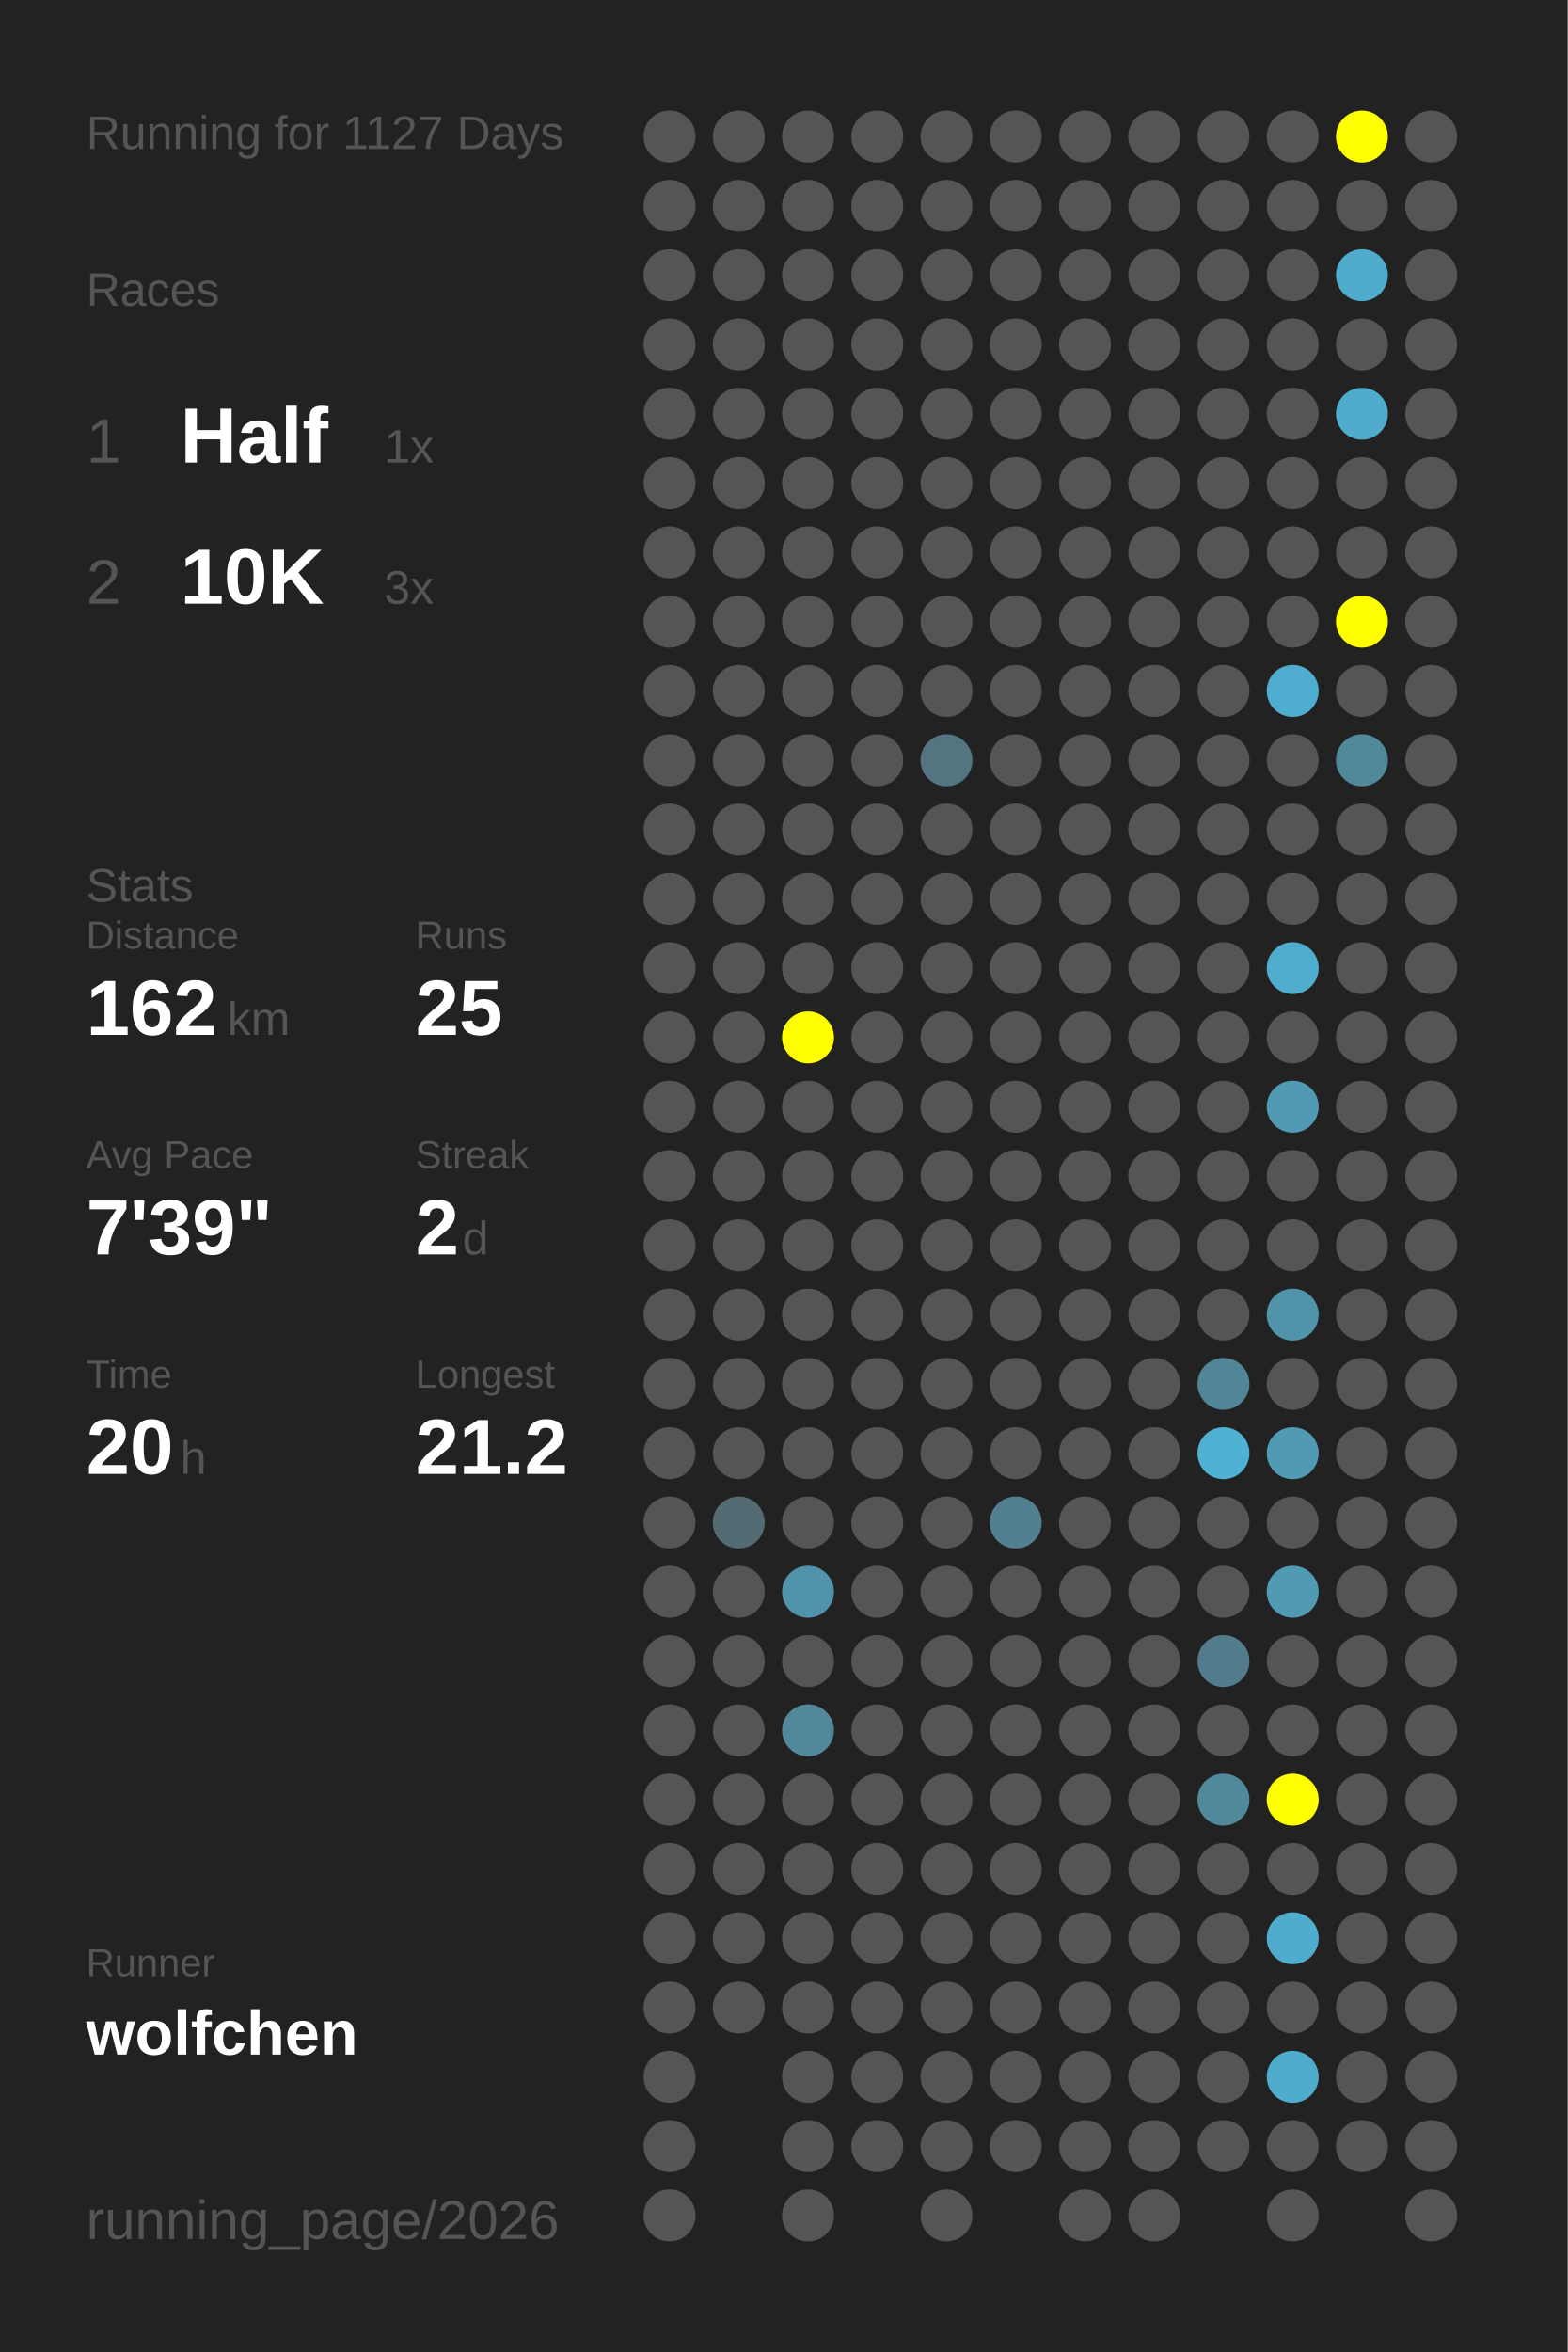
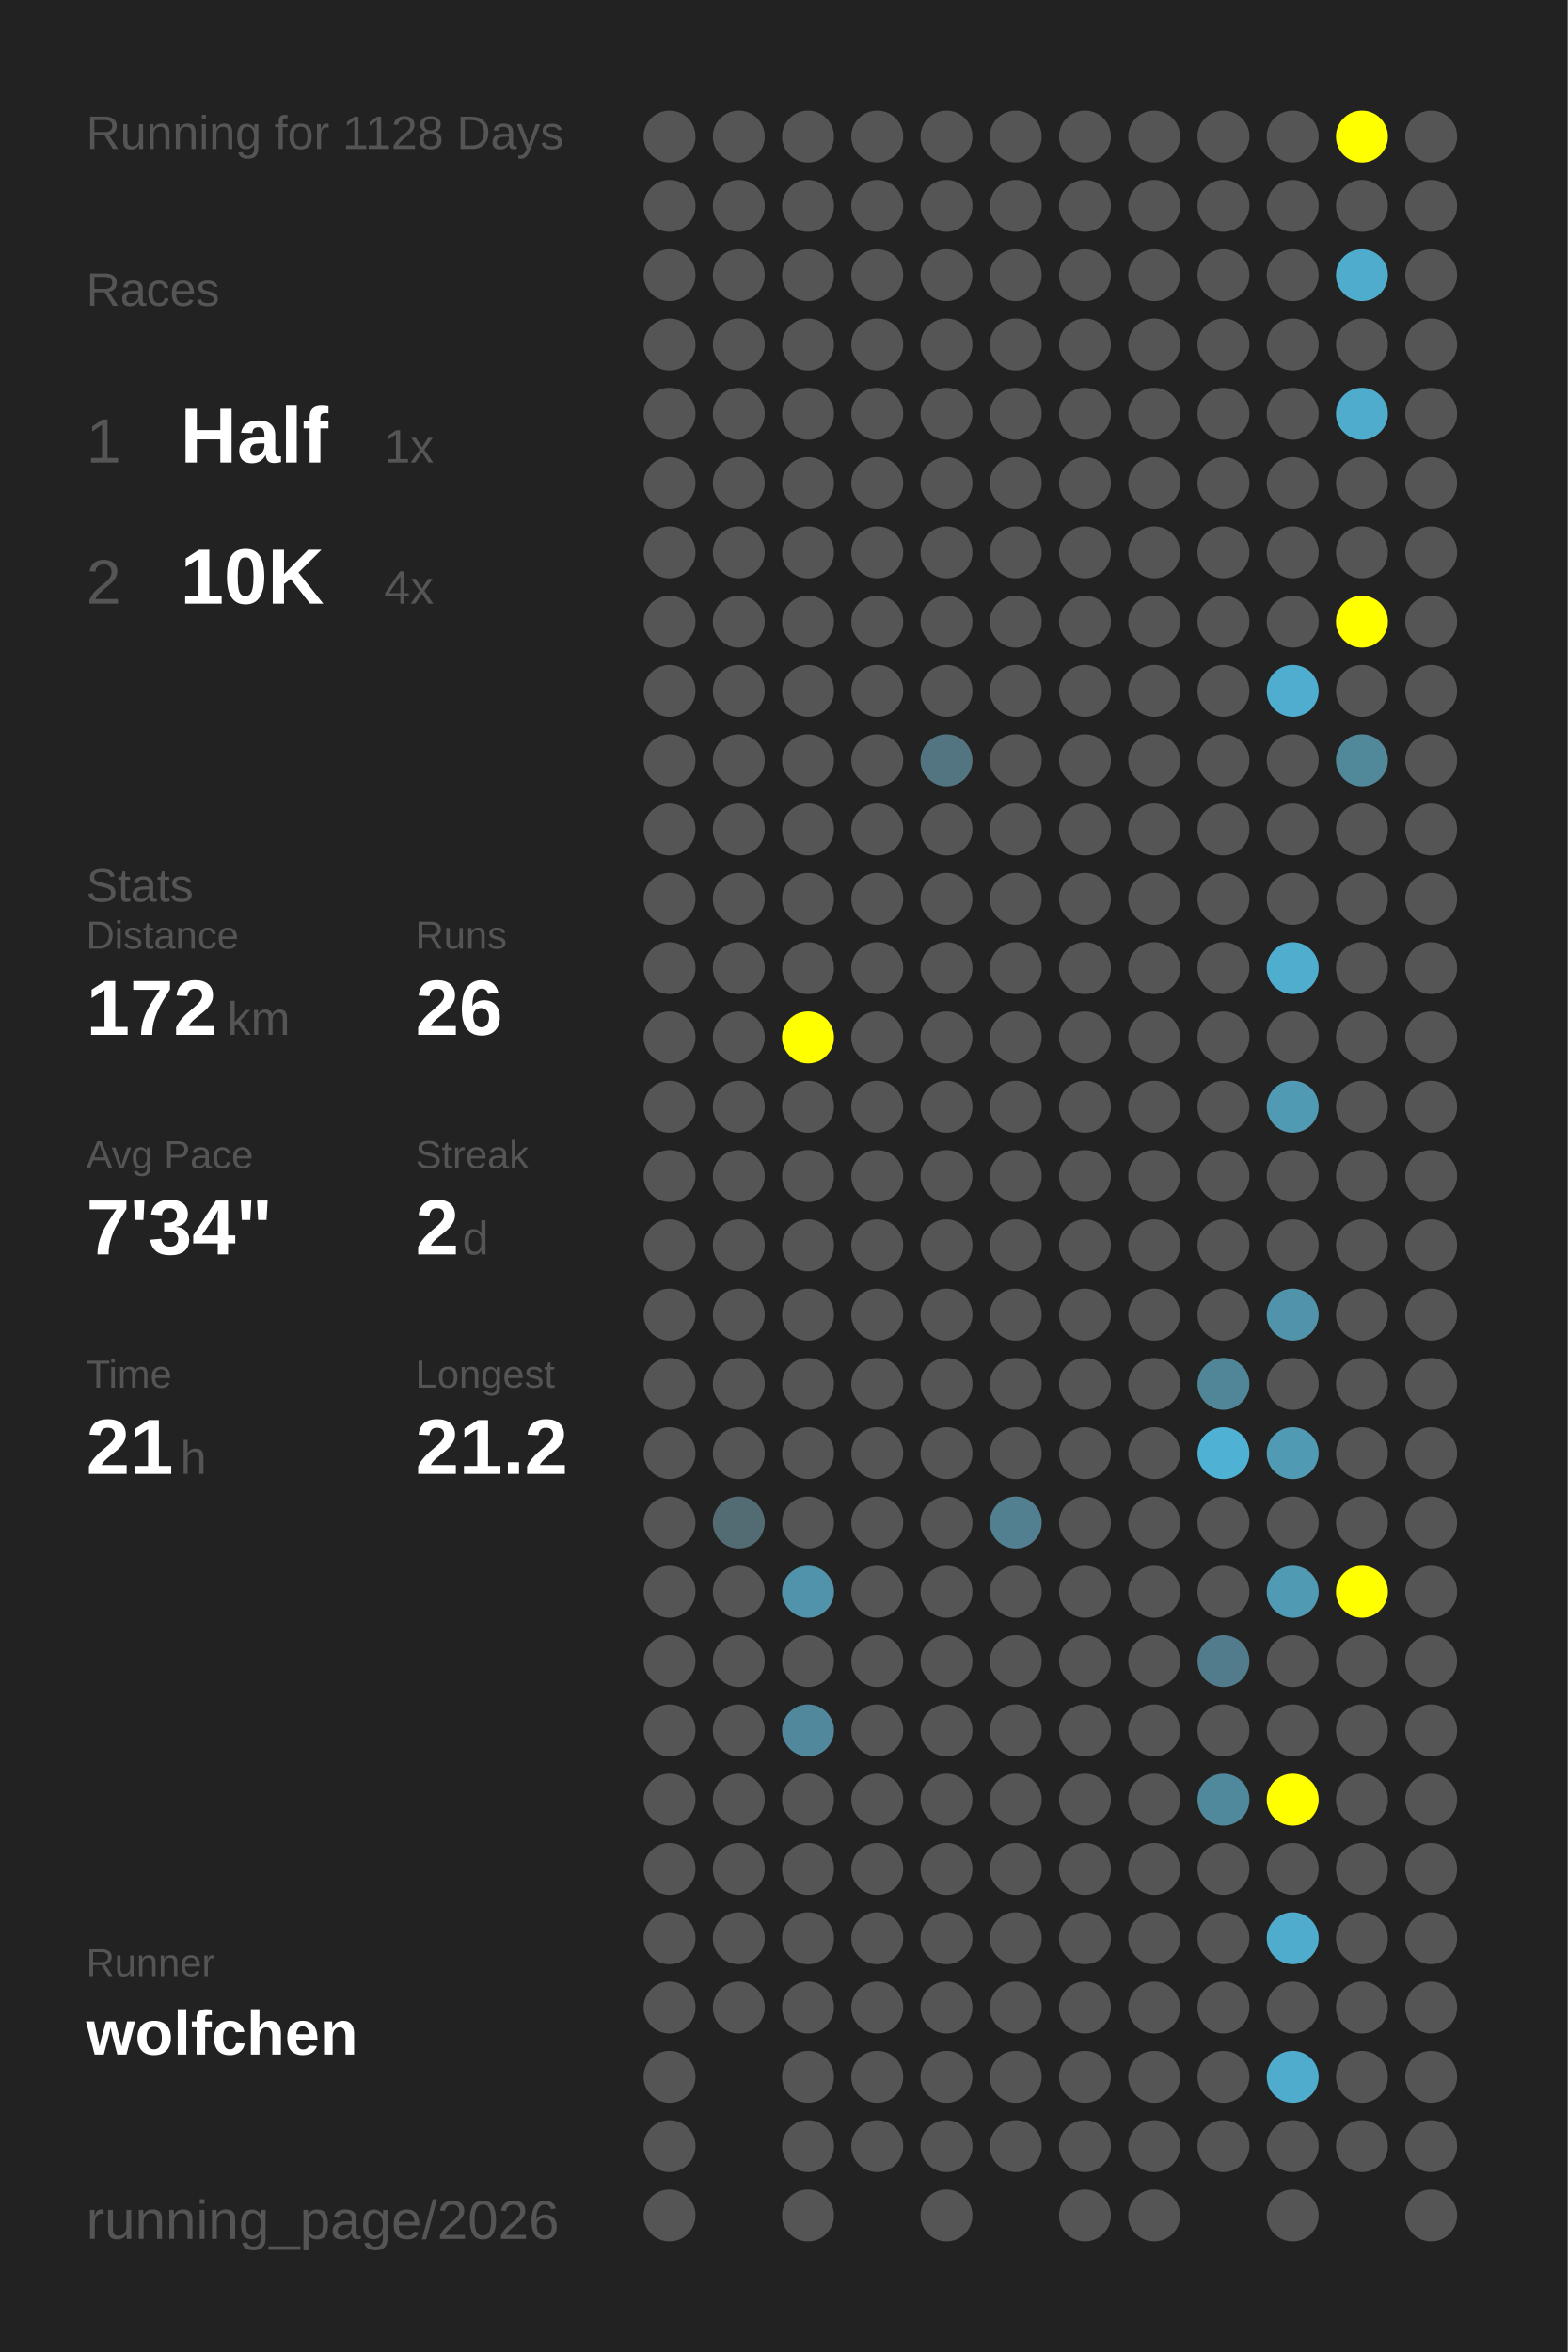
<svg xmlns="http://www.w3.org/2000/svg" baseProfile="full" height="300mm" version="1.1" viewBox="0,0,200,300" width="200mm">
  <defs />
  <rect fill="#222222" height="300" width="200" x="0" y="0" />
-   <text fill="#555555" style="font-size:6px; font-family:Arial;" x="11" y="19">Running for 1127 Days</text>
+   <text fill="#555555" style="font-size:6px; font-family:Arial;" x="11" y="19">Running for 1128 Days</text>
  <text fill="#555555" style="font-size:6px; font-family:Arial;" x="11" y="39">Races</text>
  <text fill="#555555" style="font-size:8px; font-family:Arial;" x="11" y="59">1</text>
  <text fill="#FFFFFF" style="font-size:10px; font-family:Arial; font-weight:bold;" x="23" y="59">Half</text>
  <text fill="#555555" style="font-size:6px; font-family:Arial;" x="49" y="59">1x</text>
  <text fill="#555555" style="font-size:8px; font-family:Arial;" x="11" y="77">2</text>
  <text fill="#FFFFFF" style="font-size:10px; font-family:Arial; font-weight:bold;" x="23" y="77">10K</text>
-   <text fill="#555555" style="font-size:6px; font-family:Arial;" x="49" y="77">3x</text>
+   <text fill="#555555" style="font-size:6px; font-family:Arial;" x="49" y="77">4x</text>
  <text fill="#555555" style="font-size:6px; font-family:Arial;" x="11" y="115">Stats</text>
  <text fill="#555555" style="font-size:5px; font-family:Arial;" x="11" y="121">Distance</text>
-   <text fill="#FFFFFF" style="font-size:10px; font-family:Arial; font-weight:bold;" x="11" y="132">162</text>
+   <text fill="#FFFFFF" style="font-size:10px; font-family:Arial; font-weight:bold;" x="11" y="132">172</text>
  <text fill="#555555" style="font-size:6px; font-family:Arial;" x="29" y="132">km</text>
  <text fill="#555555" style="font-size:5px; font-family:Arial;" x="53" y="121">Runs</text>
-   <text fill="#FFFFFF" style="font-size:10px; font-family:Arial; font-weight:bold;" x="53" y="132">25</text>
+   <text fill="#FFFFFF" style="font-size:10px; font-family:Arial; font-weight:bold;" x="53" y="132">26</text>
  <text fill="#555555" style="font-size:5px; font-family:Arial;" x="11" y="149">Avg Pace</text>
-   <text fill="#FFFFFF" style="font-size:10px; font-family:Arial; font-weight:bold;" x="11" y="160">7'39"</text>
+   <text fill="#FFFFFF" style="font-size:10px; font-family:Arial; font-weight:bold;" x="11" y="160">7'34"</text>
  <text fill="#555555" style="font-size:5px; font-family:Arial;" x="53" y="149">Streak</text>
  <text fill="#FFFFFF" style="font-size:10px; font-family:Arial; font-weight:bold;" x="53" y="160">2</text>
  <text fill="#555555" style="font-size:6px; font-family:Arial;" x="59" y="160">d</text>
  <text fill="#555555" style="font-size:5px; font-family:Arial;" x="11" y="177">Time</text>
-   <text fill="#FFFFFF" style="font-size:10px; font-family:Arial; font-weight:bold;" x="11" y="188">20</text>
+   <text fill="#FFFFFF" style="font-size:10px; font-family:Arial; font-weight:bold;" x="11" y="188">21</text>
  <text fill="#555555" style="font-size:6px; font-family:Arial;" x="23" y="188">h</text>
  <text fill="#555555" style="font-size:5px; font-family:Arial;" x="53" y="177">Longest</text>
  <text fill="#FFFFFF" style="font-size:10px; font-family:Arial; font-weight:bold;" x="53" y="188">21.2</text>
  <text fill="#555555" style="font-size:5px; font-family:Arial;" x="11" y="252.065">Runner</text>
  <text fill="#FFFFFF" style="font-size:8px; font-family:Arial; font-weight:bold;" x="11" y="262.065">wolfchen</text>
  <text fill="#555555" style="font-size:7px; font-family:Arial;" x="11" y="285.581">running_page/2026</text>
  <circle cx="85.417" cy="17.419" fill="#555555" r="3.312" />
  <circle cx="85.417" cy="26.258" fill="#555555" r="3.312" />
  <circle cx="85.417" cy="35.097" fill="#555555" r="3.312" />
  <circle cx="85.417" cy="43.935" fill="#555555" r="3.312" />
  <circle cx="85.417" cy="52.774" fill="#555555" r="3.312" />
  <circle cx="85.417" cy="61.613" fill="#555555" r="3.312" />
  <circle cx="85.417" cy="70.452" fill="#555555" r="3.312" />
  <circle cx="85.417" cy="79.29" fill="#555555" r="3.312" />
  <circle cx="85.417" cy="88.129" fill="#555555" r="3.312" />
  <circle cx="85.417" cy="96.968" fill="#555555" r="3.312" />
  <circle cx="85.417" cy="105.806" fill="#555555" r="3.312" />
  <circle cx="85.417" cy="114.645" fill="#555555" r="3.312" />
  <circle cx="85.417" cy="123.484" fill="#555555" r="3.312" />
  <circle cx="85.417" cy="132.323" fill="#555555" r="3.312" />
  <circle cx="85.417" cy="141.161" fill="#555555" r="3.312" />
  <circle cx="85.417" cy="150" fill="#555555" r="3.312" />
  <circle cx="85.417" cy="158.839" fill="#555555" r="3.312" />
  <circle cx="85.417" cy="167.677" fill="#555555" r="3.312" />
  <circle cx="85.417" cy="176.516" fill="#555555" r="3.312" />
  <circle cx="85.417" cy="185.355" fill="#555555" r="3.312" />
  <circle cx="85.417" cy="194.194" fill="#555555" r="3.312" />
  <circle cx="85.417" cy="203.032" fill="#555555" r="3.312" />
  <circle cx="85.417" cy="211.871" fill="#555555" r="3.312" />
  <circle cx="85.417" cy="220.71" fill="#555555" r="3.312" />
  <circle cx="85.417" cy="229.548" fill="#555555" r="3.312" />
  <circle cx="85.417" cy="238.387" fill="#555555" r="3.312" />
  <circle cx="85.417" cy="247.226" fill="#555555" r="3.312" />
  <circle cx="85.417" cy="256.065" fill="#555555" r="3.312" />
  <circle cx="85.417" cy="264.903" fill="#555555" r="3.312" />
  <circle cx="85.417" cy="273.742" fill="#555555" r="3.312" />
  <circle cx="85.417" cy="282.581" fill="#555555" r="3.312" />
  <circle cx="94.25" cy="17.419" fill="#555555" r="3.312" />
  <circle cx="94.25" cy="26.258" fill="#555555" r="3.312" />
  <circle cx="94.25" cy="35.097" fill="#555555" r="3.312" />
  <circle cx="94.25" cy="43.935" fill="#555555" r="3.312" />
  <circle cx="94.25" cy="52.774" fill="#555555" r="3.312" />
  <circle cx="94.25" cy="61.613" fill="#555555" r="3.312" />
  <circle cx="94.25" cy="70.452" fill="#555555" r="3.312" />
  <circle cx="94.25" cy="79.29" fill="#555555" r="3.312" />
  <circle cx="94.25" cy="88.129" fill="#555555" r="3.312" />
  <circle cx="94.25" cy="96.968" fill="#555555" r="3.312" />
  <circle cx="94.25" cy="105.806" fill="#555555" r="3.312" />
  <circle cx="94.25" cy="114.645" fill="#555555" r="3.312" />
  <circle cx="94.25" cy="123.484" fill="#555555" r="3.312" />
  <circle cx="94.25" cy="132.323" fill="#555555" r="3.312" />
  <circle cx="94.25" cy="141.161" fill="#555555" r="3.312" />
  <circle cx="94.25" cy="150" fill="#555555" r="3.312" />
  <circle cx="94.25" cy="158.839" fill="#555555" r="3.312" />
  <circle cx="94.25" cy="167.677" fill="#555555" r="3.312" />
  <circle cx="94.25" cy="176.516" fill="#555555" r="3.312" />
  <circle cx="94.25" cy="185.355" fill="#555555" r="3.312" />
  <circle cx="94.25" cy="194.194" fill="#536b73" r="3.312" />
  <circle cx="94.25" cy="203.032" fill="#555555" r="3.312" />
  <circle cx="94.25" cy="211.871" fill="#555555" r="3.312" />
  <circle cx="94.25" cy="220.71" fill="#555555" r="3.312" />
  <circle cx="94.25" cy="229.548" fill="#555555" r="3.312" />
  <circle cx="94.25" cy="238.387" fill="#555555" r="3.312" />
  <circle cx="94.25" cy="247.226" fill="#555555" r="3.312" />
  <circle cx="94.25" cy="256.065" fill="#555555" r="3.312" />
  <circle cx="103.083" cy="17.419" fill="#555555" r="3.312" />
  <circle cx="103.083" cy="26.258" fill="#555555" r="3.312" />
  <circle cx="103.083" cy="35.097" fill="#555555" r="3.312" />
  <circle cx="103.083" cy="43.935" fill="#555555" r="3.312" />
  <circle cx="103.083" cy="52.774" fill="#555555" r="3.312" />
  <circle cx="103.083" cy="61.613" fill="#555555" r="3.312" />
  <circle cx="103.083" cy="70.452" fill="#555555" r="3.312" />
  <circle cx="103.083" cy="79.29" fill="#555555" r="3.312" />
  <circle cx="103.083" cy="88.129" fill="#555555" r="3.312" />
  <circle cx="103.083" cy="96.968" fill="#555555" r="3.312" />
  <circle cx="103.083" cy="105.806" fill="#555555" r="3.312" />
  <circle cx="103.083" cy="114.645" fill="#555555" r="3.312" />
  <circle cx="103.083" cy="123.484" fill="#555555" r="3.312" />
  <circle cx="103.083" cy="132.323" fill="#FFFF00" r="3.312" />
  <circle cx="103.083" cy="141.161" fill="#555555" r="3.312" />
  <circle cx="103.083" cy="150" fill="#555555" r="3.312" />
  <circle cx="103.083" cy="158.839" fill="#555555" r="3.312" />
  <circle cx="103.083" cy="167.677" fill="#555555" r="3.312" />
  <circle cx="103.083" cy="176.516" fill="#555555" r="3.312" />
  <circle cx="103.083" cy="185.355" fill="#555555" r="3.312" />
  <circle cx="103.083" cy="194.194" fill="#555555" r="3.312" />
  <circle cx="103.083" cy="203.032" fill="#5093aa" r="3.312" />
  <circle cx="103.083" cy="211.871" fill="#555555" r="3.312" />
  <circle cx="103.083" cy="220.71" fill="#51889b" r="3.312" />
  <circle cx="103.083" cy="229.548" fill="#555555" r="3.312" />
  <circle cx="103.083" cy="238.387" fill="#555555" r="3.312" />
  <circle cx="103.083" cy="247.226" fill="#555555" r="3.312" />
  <circle cx="103.083" cy="256.065" fill="#555555" r="3.312" />
  <circle cx="103.083" cy="264.903" fill="#555555" r="3.312" />
  <circle cx="103.083" cy="273.742" fill="#555555" r="3.312" />
  <circle cx="103.083" cy="282.581" fill="#555555" r="3.312" />
  <circle cx="111.917" cy="17.419" fill="#555555" r="3.312" />
  <circle cx="111.917" cy="26.258" fill="#555555" r="3.312" />
  <circle cx="111.917" cy="35.097" fill="#555555" r="3.312" />
  <circle cx="111.917" cy="43.935" fill="#555555" r="3.312" />
  <circle cx="111.917" cy="52.774" fill="#555555" r="3.312" />
  <circle cx="111.917" cy="61.613" fill="#555555" r="3.312" />
  <circle cx="111.917" cy="70.452" fill="#555555" r="3.312" />
  <circle cx="111.917" cy="79.29" fill="#555555" r="3.312" />
  <circle cx="111.917" cy="88.129" fill="#555555" r="3.312" />
  <circle cx="111.917" cy="96.968" fill="#555555" r="3.312" />
  <circle cx="111.917" cy="105.806" fill="#555555" r="3.312" />
  <circle cx="111.917" cy="114.645" fill="#555555" r="3.312" />
  <circle cx="111.917" cy="123.484" fill="#555555" r="3.312" />
  <circle cx="111.917" cy="132.323" fill="#555555" r="3.312" />
  <circle cx="111.917" cy="141.161" fill="#555555" r="3.312" />
  <circle cx="111.917" cy="150" fill="#555555" r="3.312" />
  <circle cx="111.917" cy="158.839" fill="#555555" r="3.312" />
  <circle cx="111.917" cy="167.677" fill="#555555" r="3.312" />
  <circle cx="111.917" cy="176.516" fill="#555555" r="3.312" />
  <circle cx="111.917" cy="185.355" fill="#555555" r="3.312" />
  <circle cx="111.917" cy="194.194" fill="#555555" r="3.312" />
  <circle cx="111.917" cy="203.032" fill="#555555" r="3.312" />
  <circle cx="111.917" cy="211.871" fill="#555555" r="3.312" />
  <circle cx="111.917" cy="220.71" fill="#555555" r="3.312" />
  <circle cx="111.917" cy="229.548" fill="#555555" r="3.312" />
  <circle cx="111.917" cy="238.387" fill="#555555" r="3.312" />
  <circle cx="111.917" cy="247.226" fill="#555555" r="3.312" />
  <circle cx="111.917" cy="256.065" fill="#555555" r="3.312" />
  <circle cx="111.917" cy="264.903" fill="#555555" r="3.312" />
  <circle cx="111.917" cy="273.742" fill="#555555" r="3.312" />
  <circle cx="120.75" cy="17.419" fill="#555555" r="3.312" />
  <circle cx="120.75" cy="26.258" fill="#555555" r="3.312" />
  <circle cx="120.75" cy="35.097" fill="#555555" r="3.312" />
  <circle cx="120.75" cy="43.935" fill="#555555" r="3.312" />
  <circle cx="120.75" cy="52.774" fill="#555555" r="3.312" />
  <circle cx="120.75" cy="61.613" fill="#555555" r="3.312" />
  <circle cx="120.75" cy="70.452" fill="#555555" r="3.312" />
  <circle cx="120.75" cy="79.29" fill="#555555" r="3.312" />
  <circle cx="120.75" cy="88.129" fill="#555555" r="3.312" />
  <circle cx="120.75" cy="96.968" fill="#527581" r="3.312" />
  <circle cx="120.75" cy="105.806" fill="#555555" r="3.312" />
  <circle cx="120.75" cy="114.645" fill="#555555" r="3.312" />
  <circle cx="120.75" cy="123.484" fill="#555555" r="3.312" />
  <circle cx="120.75" cy="132.323" fill="#555555" r="3.312" />
  <circle cx="120.75" cy="141.161" fill="#555555" r="3.312" />
  <circle cx="120.75" cy="150" fill="#555555" r="3.312" />
  <circle cx="120.75" cy="158.839" fill="#555555" r="3.312" />
  <circle cx="120.75" cy="167.677" fill="#555555" r="3.312" />
  <circle cx="120.75" cy="176.516" fill="#555555" r="3.312" />
  <circle cx="120.75" cy="185.355" fill="#555555" r="3.312" />
  <circle cx="120.75" cy="194.194" fill="#555555" r="3.312" />
  <circle cx="120.75" cy="203.032" fill="#555555" r="3.312" />
  <circle cx="120.75" cy="211.871" fill="#555555" r="3.312" />
  <circle cx="120.75" cy="220.71" fill="#555555" r="3.312" />
  <circle cx="120.75" cy="229.548" fill="#555555" r="3.312" />
  <circle cx="120.75" cy="238.387" fill="#555555" r="3.312" />
  <circle cx="120.75" cy="247.226" fill="#555555" r="3.312" />
  <circle cx="120.75" cy="256.065" fill="#555555" r="3.312" />
  <circle cx="120.75" cy="264.903" fill="#555555" r="3.312" />
  <circle cx="120.75" cy="273.742" fill="#555555" r="3.312" />
  <circle cx="120.75" cy="282.581" fill="#555555" r="3.312" />
  <circle cx="129.583" cy="17.419" fill="#555555" r="3.312" />
  <circle cx="129.583" cy="26.258" fill="#555555" r="3.312" />
  <circle cx="129.583" cy="35.097" fill="#555555" r="3.312" />
  <circle cx="129.583" cy="43.935" fill="#555555" r="3.312" />
  <circle cx="129.583" cy="52.774" fill="#555555" r="3.312" />
  <circle cx="129.583" cy="61.613" fill="#555555" r="3.312" />
  <circle cx="129.583" cy="70.452" fill="#555555" r="3.312" />
  <circle cx="129.583" cy="79.29" fill="#555555" r="3.312" />
  <circle cx="129.583" cy="88.129" fill="#555555" r="3.312" />
  <circle cx="129.583" cy="96.968" fill="#555555" r="3.312" />
  <circle cx="129.583" cy="105.806" fill="#555555" r="3.312" />
  <circle cx="129.583" cy="114.645" fill="#555555" r="3.312" />
  <circle cx="129.583" cy="123.484" fill="#555555" r="3.312" />
  <circle cx="129.583" cy="132.323" fill="#555555" r="3.312" />
  <circle cx="129.583" cy="141.161" fill="#555555" r="3.312" />
  <circle cx="129.583" cy="150" fill="#555555" r="3.312" />
  <circle cx="129.583" cy="158.839" fill="#555555" r="3.312" />
  <circle cx="129.583" cy="167.677" fill="#555555" r="3.312" />
  <circle cx="129.583" cy="176.516" fill="#555555" r="3.312" />
  <circle cx="129.583" cy="185.355" fill="#555555" r="3.312" />
  <circle cx="129.583" cy="194.194" fill="#528090" r="3.312" />
  <circle cx="129.583" cy="203.032" fill="#555555" r="3.312" />
  <circle cx="129.583" cy="211.871" fill="#555555" r="3.312" />
  <circle cx="129.583" cy="220.71" fill="#555555" r="3.312" />
  <circle cx="129.583" cy="229.548" fill="#555555" r="3.312" />
  <circle cx="129.583" cy="238.387" fill="#555555" r="3.312" />
  <circle cx="129.583" cy="247.226" fill="#555555" r="3.312" />
  <circle cx="129.583" cy="256.065" fill="#555555" r="3.312" />
  <circle cx="129.583" cy="264.903" fill="#555555" r="3.312" />
  <circle cx="129.583" cy="273.742" fill="#555555" r="3.312" />
  <circle cx="138.417" cy="17.419" fill="#555555" r="3.312" />
  <circle cx="138.417" cy="26.258" fill="#555555" r="3.312" />
  <circle cx="138.417" cy="35.097" fill="#555555" r="3.312" />
  <circle cx="138.417" cy="43.935" fill="#555555" r="3.312" />
  <circle cx="138.417" cy="52.774" fill="#555555" r="3.312" />
  <circle cx="138.417" cy="61.613" fill="#555555" r="3.312" />
  <circle cx="138.417" cy="70.452" fill="#555555" r="3.312" />
  <circle cx="138.417" cy="79.29" fill="#555555" r="3.312" />
  <circle cx="138.417" cy="88.129" fill="#555555" r="3.312" />
  <circle cx="138.417" cy="96.968" fill="#555555" r="3.312" />
  <circle cx="138.417" cy="105.806" fill="#555555" r="3.312" />
  <circle cx="138.417" cy="114.645" fill="#555555" r="3.312" />
  <circle cx="138.417" cy="123.484" fill="#555555" r="3.312" />
  <circle cx="138.417" cy="132.323" fill="#555555" r="3.312" />
  <circle cx="138.417" cy="141.161" fill="#555555" r="3.312" />
  <circle cx="138.417" cy="150" fill="#555555" r="3.312" />
  <circle cx="138.417" cy="158.839" fill="#555555" r="3.312" />
  <circle cx="138.417" cy="167.677" fill="#555555" r="3.312" />
  <circle cx="138.417" cy="176.516" fill="#555555" r="3.312" />
  <circle cx="138.417" cy="185.355" fill="#555555" r="3.312" />
  <circle cx="138.417" cy="194.194" fill="#555555" r="3.312" />
  <circle cx="138.417" cy="203.032" fill="#555555" r="3.312" />
  <circle cx="138.417" cy="211.871" fill="#555555" r="3.312" />
  <circle cx="138.417" cy="220.71" fill="#555555" r="3.312" />
  <circle cx="138.417" cy="229.548" fill="#555555" r="3.312" />
  <circle cx="138.417" cy="238.387" fill="#555555" r="3.312" />
  <circle cx="138.417" cy="247.226" fill="#555555" r="3.312" />
  <circle cx="138.417" cy="256.065" fill="#555555" r="3.312" />
  <circle cx="138.417" cy="264.903" fill="#555555" r="3.312" />
  <circle cx="138.417" cy="273.742" fill="#555555" r="3.312" />
  <circle cx="138.417" cy="282.581" fill="#555555" r="3.312" />
  <circle cx="147.25" cy="17.419" fill="#555555" r="3.312" />
  <circle cx="147.25" cy="26.258" fill="#555555" r="3.312" />
  <circle cx="147.25" cy="35.097" fill="#555555" r="3.312" />
  <circle cx="147.25" cy="43.935" fill="#555555" r="3.312" />
  <circle cx="147.25" cy="52.774" fill="#555555" r="3.312" />
  <circle cx="147.25" cy="61.613" fill="#555555" r="3.312" />
  <circle cx="147.25" cy="70.452" fill="#555555" r="3.312" />
  <circle cx="147.25" cy="79.29" fill="#555555" r="3.312" />
  <circle cx="147.25" cy="88.129" fill="#555555" r="3.312" />
  <circle cx="147.25" cy="96.968" fill="#555555" r="3.312" />
  <circle cx="147.25" cy="105.806" fill="#555555" r="3.312" />
  <circle cx="147.25" cy="114.645" fill="#555555" r="3.312" />
  <circle cx="147.25" cy="123.484" fill="#555555" r="3.312" />
  <circle cx="147.25" cy="132.323" fill="#555555" r="3.312" />
  <circle cx="147.25" cy="141.161" fill="#555555" r="3.312" />
  <circle cx="147.25" cy="150" fill="#555555" r="3.312" />
  <circle cx="147.25" cy="158.839" fill="#555555" r="3.312" />
  <circle cx="147.25" cy="167.677" fill="#555555" r="3.312" />
  <circle cx="147.25" cy="176.516" fill="#555555" r="3.312" />
  <circle cx="147.25" cy="185.355" fill="#555555" r="3.312" />
  <circle cx="147.25" cy="194.194" fill="#555555" r="3.312" />
  <circle cx="147.25" cy="203.032" fill="#555555" r="3.312" />
  <circle cx="147.25" cy="211.871" fill="#555555" r="3.312" />
  <circle cx="147.25" cy="220.71" fill="#555555" r="3.312" />
  <circle cx="147.25" cy="229.548" fill="#555555" r="3.312" />
  <circle cx="147.25" cy="238.387" fill="#555555" r="3.312" />
  <circle cx="147.25" cy="247.226" fill="#555555" r="3.312" />
  <circle cx="147.25" cy="256.065" fill="#555555" r="3.312" />
  <circle cx="147.25" cy="264.903" fill="#555555" r="3.312" />
  <circle cx="147.25" cy="273.742" fill="#555555" r="3.312" />
  <circle cx="147.25" cy="282.581" fill="#555555" r="3.312" />
  <circle cx="156.083" cy="17.419" fill="#555555" r="3.312" />
  <circle cx="156.083" cy="26.258" fill="#555555" r="3.312" />
  <circle cx="156.083" cy="35.097" fill="#555555" r="3.312" />
  <circle cx="156.083" cy="43.935" fill="#555555" r="3.312" />
  <circle cx="156.083" cy="52.774" fill="#555555" r="3.312" />
  <circle cx="156.083" cy="61.613" fill="#555555" r="3.312" />
  <circle cx="156.083" cy="70.452" fill="#555555" r="3.312" />
  <circle cx="156.083" cy="79.29" fill="#555555" r="3.312" />
  <circle cx="156.083" cy="88.129" fill="#555555" r="3.312" />
  <circle cx="156.083" cy="96.968" fill="#555555" r="3.312" />
  <circle cx="156.083" cy="105.806" fill="#555555" r="3.312" />
  <circle cx="156.083" cy="114.645" fill="#555555" r="3.312" />
  <circle cx="156.083" cy="123.484" fill="#555555" r="3.312" />
  <circle cx="156.083" cy="132.323" fill="#555555" r="3.312" />
  <circle cx="156.083" cy="141.161" fill="#555555" r="3.312" />
  <circle cx="156.083" cy="150" fill="#555555" r="3.312" />
  <circle cx="156.083" cy="158.839" fill="#555555" r="3.312" />
  <circle cx="156.083" cy="167.677" fill="#555555" r="3.312" />
  <circle cx="156.083" cy="176.516" fill="#518698" r="3.312" />
  <circle cx="156.083" cy="185.355" fill="#4fb2d4" r="3.312" />
  <circle cx="156.083" cy="194.194" fill="#555555" r="3.312" />
  <circle cx="156.083" cy="203.032" fill="#555555" r="3.312" />
  <circle cx="156.083" cy="211.871" fill="#527c8b" r="3.312" />
  <circle cx="156.083" cy="220.71" fill="#555555" r="3.312" />
  <circle cx="156.083" cy="229.548" fill="#51899c" r="3.312" />
  <circle cx="156.083" cy="238.387" fill="#555555" r="3.312" />
  <circle cx="156.083" cy="247.226" fill="#555555" r="3.312" />
  <circle cx="156.083" cy="256.065" fill="#555555" r="3.312" />
  <circle cx="156.083" cy="264.903" fill="#555555" r="3.312" />
  <circle cx="156.083" cy="273.742" fill="#555555" r="3.312" />
  <circle cx="164.917" cy="17.419" fill="#555555" r="3.312" />
  <circle cx="164.917" cy="26.258" fill="#555555" r="3.312" />
  <circle cx="164.917" cy="35.097" fill="#555555" r="3.312" />
  <circle cx="164.917" cy="43.935" fill="#555555" r="3.312" />
  <circle cx="164.917" cy="52.774" fill="#555555" r="3.312" />
  <circle cx="164.917" cy="61.613" fill="#555555" r="3.312" />
  <circle cx="164.917" cy="70.452" fill="#555555" r="3.312" />
  <circle cx="164.917" cy="79.29" fill="#555555" r="3.312" />
  <circle cx="164.917" cy="88.129" fill="#4faecf" r="3.312" />
  <circle cx="164.917" cy="96.968" fill="#555555" r="3.312" />
  <circle cx="164.917" cy="105.806" fill="#555555" r="3.312" />
  <circle cx="164.917" cy="114.645" fill="#555555" r="3.312" />
  <circle cx="164.917" cy="123.484" fill="#4fadcd" r="3.312" />
  <circle cx="164.917" cy="132.323" fill="#555555" r="3.312" />
  <circle cx="164.917" cy="141.161" fill="#509ab3" r="3.312" />
  <circle cx="164.917" cy="150" fill="#555555" r="3.312" />
  <circle cx="164.917" cy="158.839" fill="#555555" r="3.312" />
  <circle cx="164.917" cy="167.677" fill="#5093aa" r="3.312" />
  <circle cx="164.917" cy="176.516" fill="#555555" r="3.312" />
  <circle cx="164.917" cy="185.355" fill="#509ab3" r="3.312" />
  <circle cx="164.917" cy="194.194" fill="#555555" r="3.312" />
  <circle cx="164.917" cy="203.032" fill="#509ab3" r="3.312" />
  <circle cx="164.917" cy="211.871" fill="#555555" r="3.312" />
  <circle cx="164.917" cy="220.71" fill="#555555" r="3.312" />
  <circle cx="164.917" cy="229.548" fill="#FFFF00" r="3.312" />
  <circle cx="164.917" cy="238.387" fill="#555555" r="3.312" />
  <circle cx="164.917" cy="247.226" fill="#4faccc" r="3.312" />
  <circle cx="164.917" cy="256.065" fill="#555555" r="3.312" />
  <circle cx="164.917" cy="264.903" fill="#4faccc" r="3.312" />
  <circle cx="164.917" cy="273.742" fill="#555555" r="3.312" />
  <circle cx="164.917" cy="282.581" fill="#555555" r="3.312" />
  <circle cx="173.75" cy="17.419" fill="#FFFF00" r="3.312" />
  <circle cx="173.75" cy="26.258" fill="#555555" r="3.312" />
  <circle cx="173.75" cy="35.097" fill="#4faccc" r="3.312" />
  <circle cx="173.75" cy="43.935" fill="#555555" r="3.312" />
  <circle cx="173.75" cy="52.774" fill="#4faccc" r="3.312" />
  <circle cx="173.75" cy="61.613" fill="#555555" r="3.312" />
  <circle cx="173.75" cy="70.452" fill="#555555" r="3.312" />
  <circle cx="173.75" cy="79.29" fill="#FFFF00" r="3.312" />
  <circle cx="173.75" cy="88.129" fill="#555555" r="3.312" />
  <circle cx="173.75" cy="96.968" fill="#51899b" r="3.312" />
  <circle cx="173.75" cy="105.806" fill="#555555" r="3.312" />
  <circle cx="173.75" cy="114.645" fill="#555555" r="3.312" />
  <circle cx="173.75" cy="123.484" fill="#555555" r="3.312" />
  <circle cx="173.75" cy="132.323" fill="#555555" r="3.312" />
  <circle cx="173.75" cy="141.161" fill="#555555" r="3.312" />
  <circle cx="173.75" cy="150" fill="#555555" r="3.312" />
  <circle cx="173.75" cy="158.839" fill="#555555" r="3.312" />
  <circle cx="173.75" cy="167.677" fill="#555555" r="3.312" />
  <circle cx="173.75" cy="176.516" fill="#555555" r="3.312" />
  <circle cx="173.75" cy="185.355" fill="#555555" r="3.312" />
  <circle cx="173.75" cy="194.194" fill="#555555" r="3.312" />
-   <circle cx="173.75" cy="203.032" fill="#555555" r="3.312" />
+   <circle cx="173.75" cy="203.032" fill="#FFFF00" r="3.312" />
  <circle cx="173.75" cy="211.871" fill="#555555" r="3.312" />
  <circle cx="173.75" cy="220.71" fill="#555555" r="3.312" />
  <circle cx="173.75" cy="229.548" fill="#555555" r="3.312" />
  <circle cx="173.75" cy="238.387" fill="#555555" r="3.312" />
  <circle cx="173.75" cy="247.226" fill="#555555" r="3.312" />
  <circle cx="173.75" cy="256.065" fill="#555555" r="3.312" />
  <circle cx="173.75" cy="264.903" fill="#555555" r="3.312" />
  <circle cx="173.75" cy="273.742" fill="#555555" r="3.312" />
  <circle cx="182.583" cy="17.419" fill="#555555" r="3.312" />
  <circle cx="182.583" cy="26.258" fill="#555555" r="3.312" />
  <circle cx="182.583" cy="35.097" fill="#555555" r="3.312" />
  <circle cx="182.583" cy="43.935" fill="#555555" r="3.312" />
  <circle cx="182.583" cy="52.774" fill="#555555" r="3.312" />
  <circle cx="182.583" cy="61.613" fill="#555555" r="3.312" />
  <circle cx="182.583" cy="70.452" fill="#555555" r="3.312" />
  <circle cx="182.583" cy="79.29" fill="#555555" r="3.312" />
  <circle cx="182.583" cy="88.129" fill="#555555" r="3.312" />
  <circle cx="182.583" cy="96.968" fill="#555555" r="3.312" />
  <circle cx="182.583" cy="105.806" fill="#555555" r="3.312" />
  <circle cx="182.583" cy="114.645" fill="#555555" r="3.312" />
  <circle cx="182.583" cy="123.484" fill="#555555" r="3.312" />
  <circle cx="182.583" cy="132.323" fill="#555555" r="3.312" />
  <circle cx="182.583" cy="141.161" fill="#555555" r="3.312" />
  <circle cx="182.583" cy="150" fill="#555555" r="3.312" />
  <circle cx="182.583" cy="158.839" fill="#555555" r="3.312" />
  <circle cx="182.583" cy="167.677" fill="#555555" r="3.312" />
  <circle cx="182.583" cy="176.516" fill="#555555" r="3.312" />
  <circle cx="182.583" cy="185.355" fill="#555555" r="3.312" />
  <circle cx="182.583" cy="194.194" fill="#555555" r="3.312" />
  <circle cx="182.583" cy="203.032" fill="#555555" r="3.312" />
  <circle cx="182.583" cy="211.871" fill="#555555" r="3.312" />
  <circle cx="182.583" cy="220.71" fill="#555555" r="3.312" />
  <circle cx="182.583" cy="229.548" fill="#555555" r="3.312" />
  <circle cx="182.583" cy="238.387" fill="#555555" r="3.312" />
  <circle cx="182.583" cy="247.226" fill="#555555" r="3.312" />
  <circle cx="182.583" cy="256.065" fill="#555555" r="3.312" />
  <circle cx="182.583" cy="264.903" fill="#555555" r="3.312" />
  <circle cx="182.583" cy="273.742" fill="#555555" r="3.312" />
  <circle cx="182.583" cy="282.581" fill="#555555" r="3.312" />
</svg>
